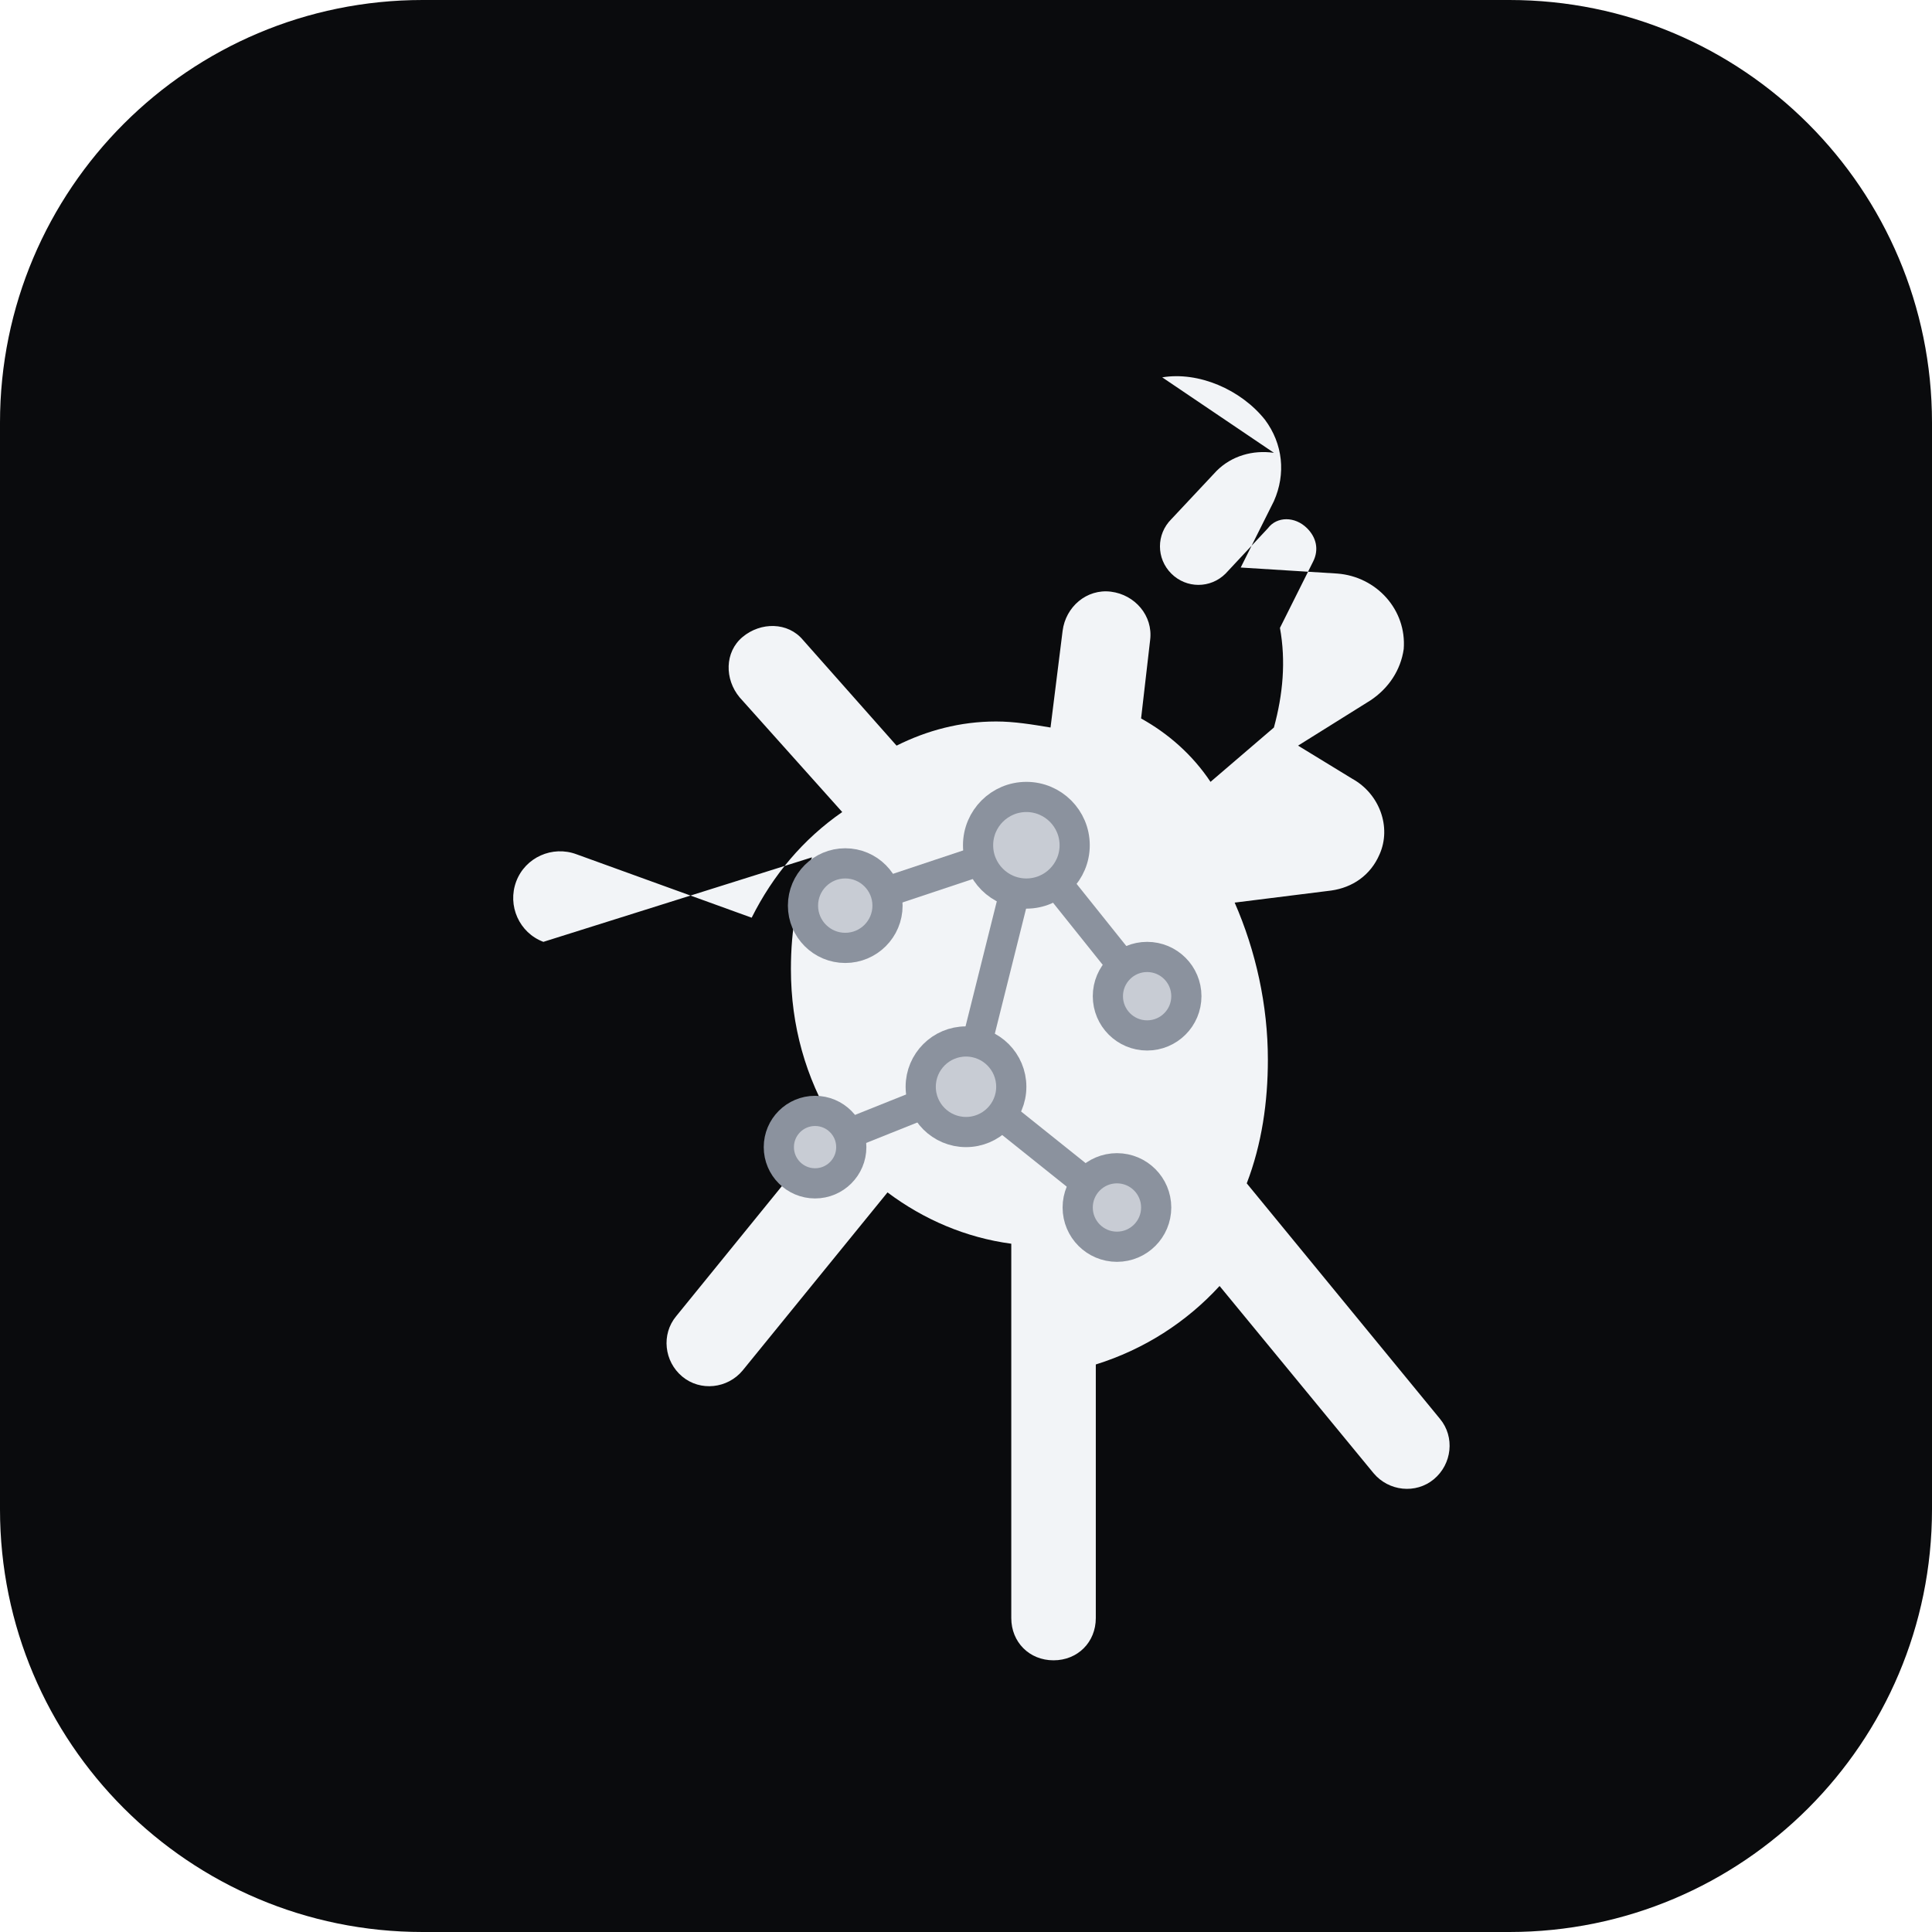
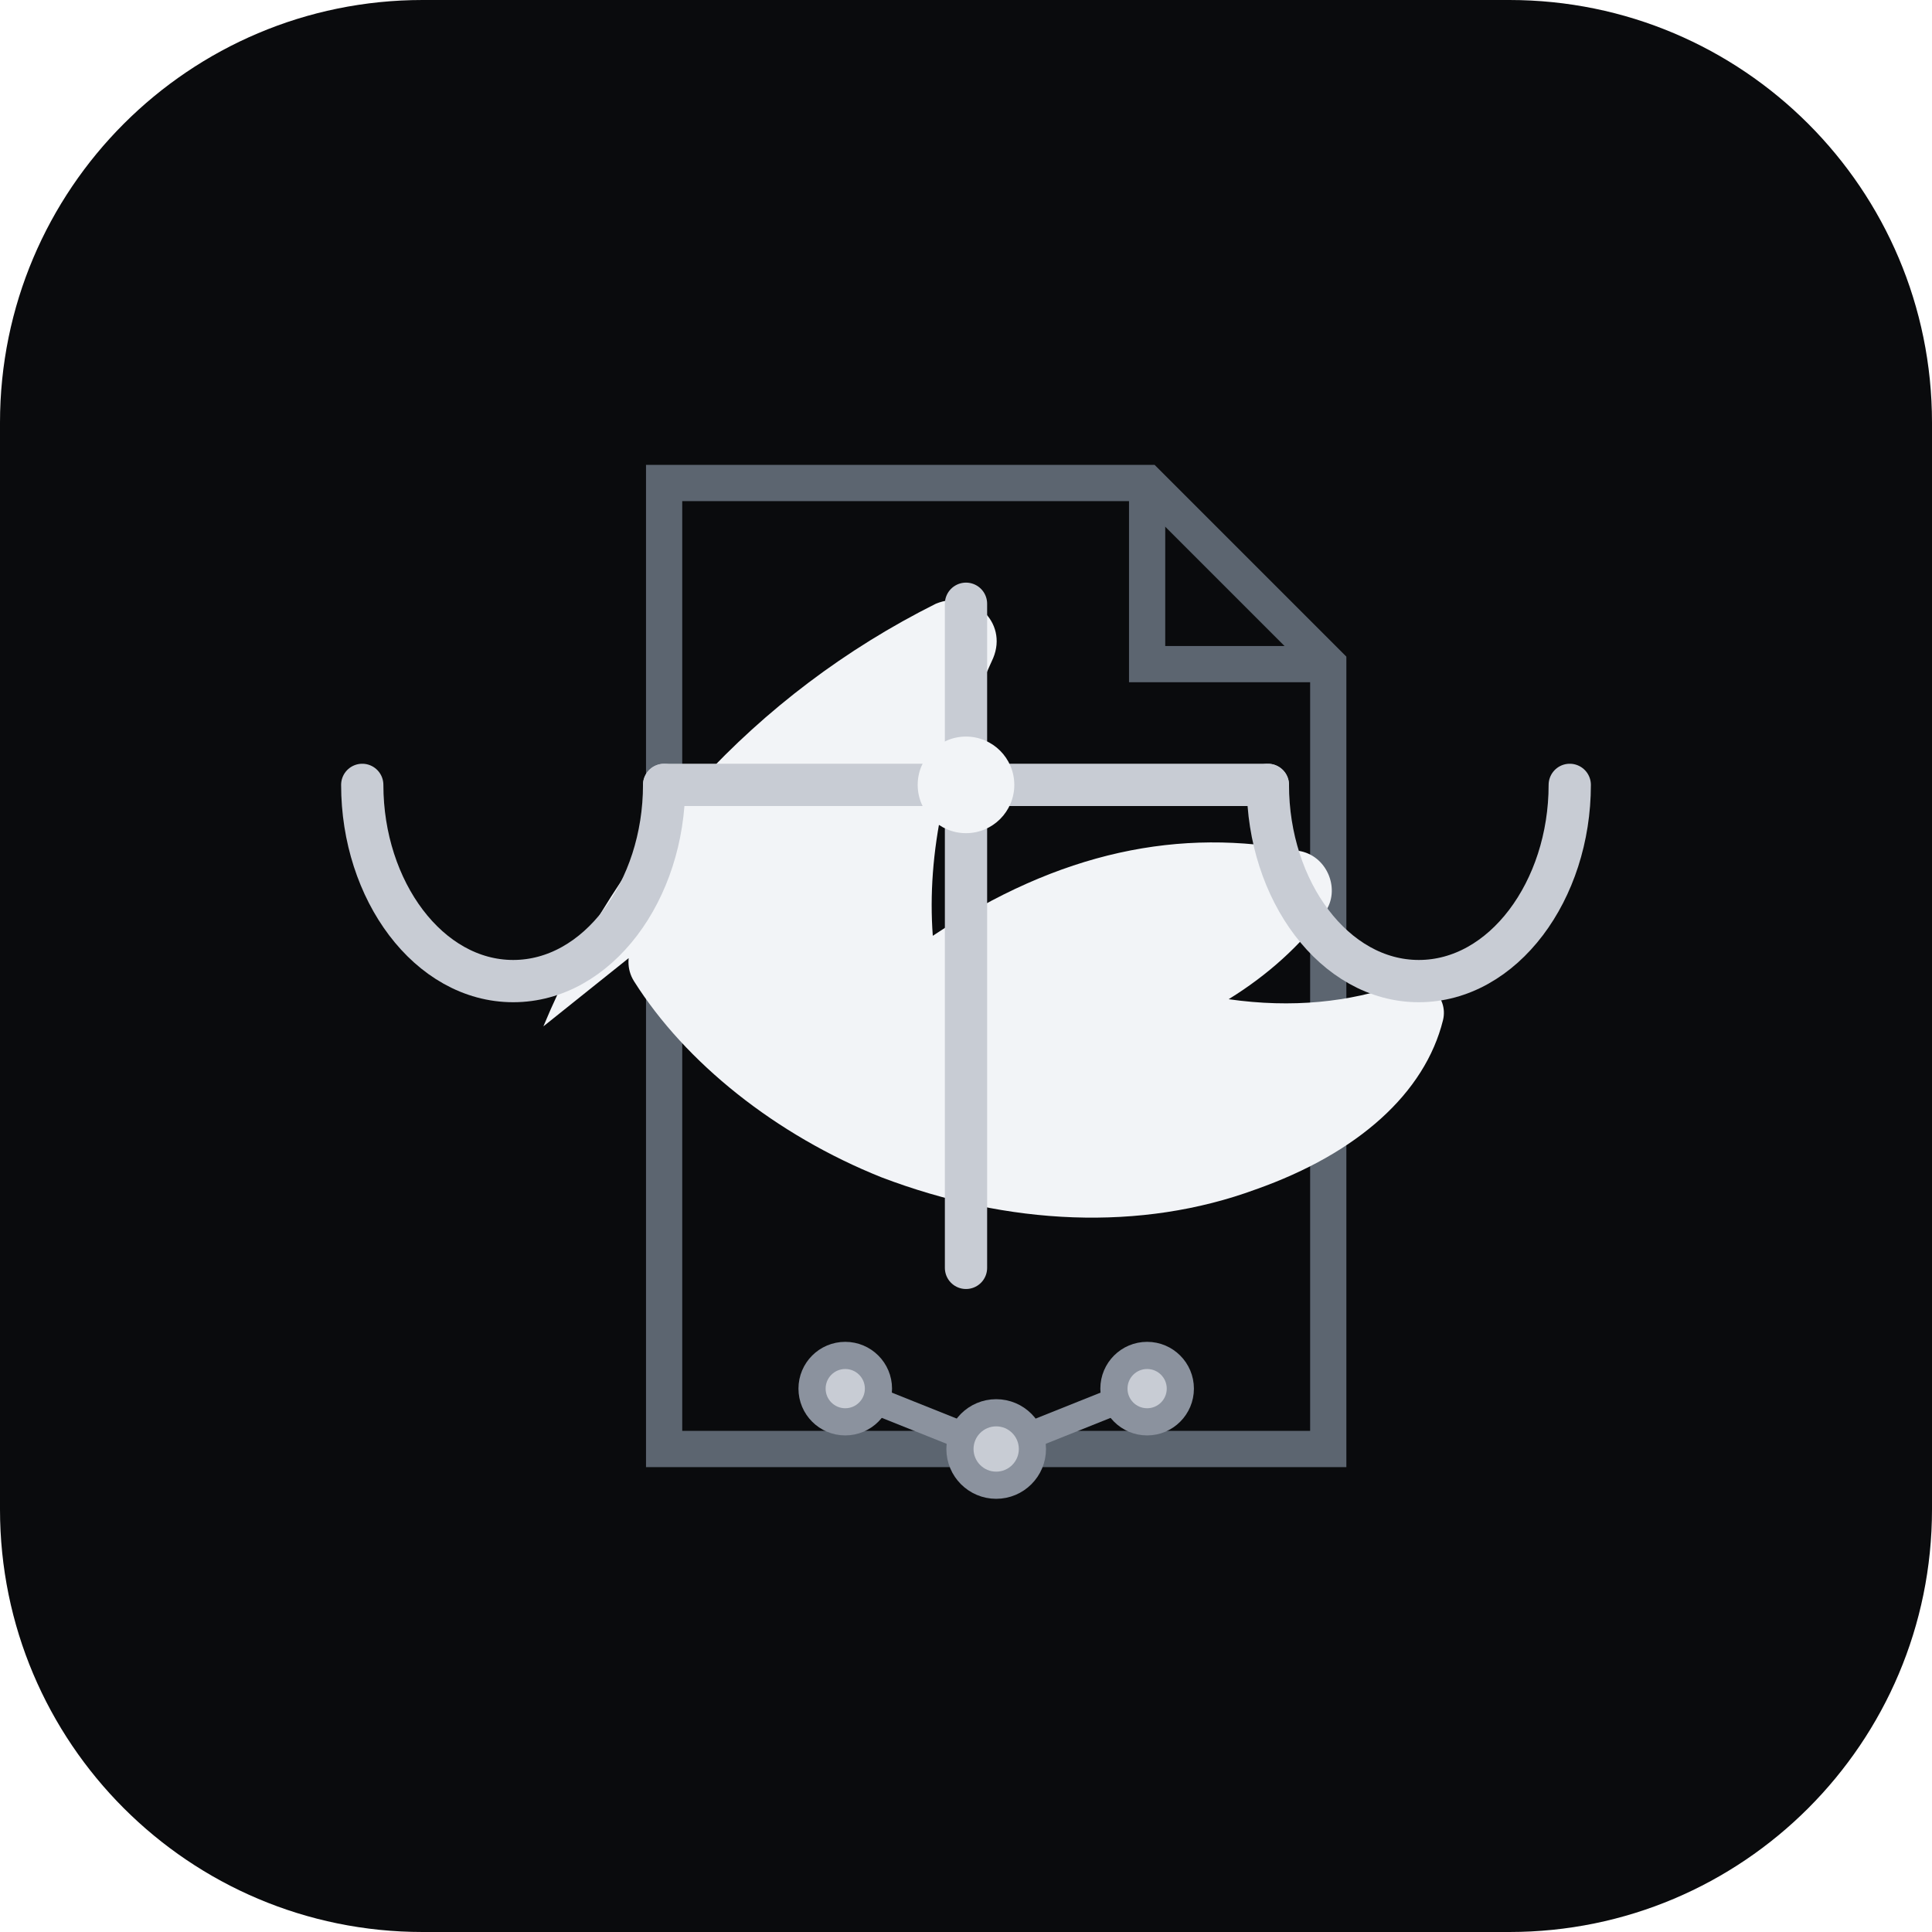
<svg xmlns="http://www.w3.org/2000/svg" viewBox="0 0 64 64" fill="none">
  <rect width="64" height="64" rx="14" fill="#0a0b0d" />
-   <path fill="#f2f4f7" d="M38.5 12.5c1.2-.2 2.6.4 3.4 1.4.6.8.7 1.8.3 2.7l-1.1 2.2 3.2.2c1.3.1 2.3 1.2 2.2 2.5-.1.7-.5 1.3-1.1 1.7l-2.4 1.5 1.8 1.1c.9.5 1.3 1.6.9 2.5-.3.7-.9 1.1-1.6 1.2l-3.2.4c.7 1.6 1.1 3.4 1.1 5.2 0 1.4-.2 2.8-.7 4.1l6.4 7.8c.5.6.4 1.5-.2 2-.6.5-1.5.4-2-.2l-5.1-6.2c-1.1 1.2-2.5 2.1-4.1 2.6v8.4c0 .8-.6 1.4-1.4 1.4s-1.4-.6-1.4-1.4V41.2c-1.5-.2-2.9-.8-4.1-1.7l-4.8 5.9c-.5.6-1.4.7-2 .2-.6-.5-.7-1.4-.2-2l5.2-6.4c-.9-1.5-1.4-3.2-1.4-5.1 0-1.3.2-2.5.7-3.7L18 31.2c-.8-.3-1.2-1.2-.9-2 .3-.8 1.2-1.2 2-.9l5.8 2.1c.7-1.4 1.7-2.6 3-3.5l-3.4-3.8c-.5-.6-.5-1.5.1-2 .6-.5 1.5-.5 2 .1l3.1 3.5c1-.5 2.1-.8 3.3-.8.6 0 1.2.1 1.8.2l.4-3.2c.1-.8.8-1.4 1.6-1.3.8.1 1.4.8 1.3 1.6l-.3 2.6c.9.5 1.7 1.2 2.3 2.1l2.1-1.8c.3-1.1.4-2.2.2-3.3l1.1-2.2c.2-.4.1-.8-.2-1.1-.4-.4-1-.4-1.3 0l-1.4 1.5c-.5.5-1.3.5-1.8 0-.5-.5-.5-1.3 0-1.8l1.5-1.6c.5-.5 1.2-.7 1.9-.6z" />
-   <g stroke="#8b929e" stroke-width="1" fill="#c8ccd4">
-     <line x1="28" y1="30" x2="34" y2="28" />
-     <line x1="34" y1="28" x2="38" y2="33" />
-     <line x1="34" y1="28" x2="32" y2="36" />
-     <line x1="32" y1="36" x2="27" y2="38" />
-     <line x1="32" y1="36" x2="37" y2="40" />
-     <circle cx="28" cy="30" r="1.4" />
-     <circle cx="34" cy="28" r="1.6" />
-     <circle cx="38" cy="33" r="1.3" />
-     <circle cx="32" cy="36" r="1.5" />
-     <circle cx="27" cy="38" r="1.2" />
-     <circle cx="37" cy="40" r="1.3" />
+   <path stroke="#5c6570" stroke-width="1.2" d="M22 16h16l6 6v26H22V16z" />
+   <path stroke="#5c6570" stroke-width="1.2" d="M38 16v6h6" />
+   <path fill="#f2f4f7" d="M18 34c2.5-6 7-11 13-14 1.2-.5 2.4.6 1.9 1.8-1.6 3.5-2.2 6.5-2 9.2 4.2-2.8 8.2-3.6 12.2-2.8.9.2 1.3 1.3.8 2-.8 1.1-1.9 2.1-3.2 2.9 2.1.3 4 .1 5.7-.5.8-.3 1.6.4 1.4 1.2-.6 2.4-2.8 4.4-6.2 5.6-3.8 1.4-8.2 1.2-12.4-.4-3.5-1.4-6.5-3.8-8.2-6.5-.5-.8.1-1.9 1-1.7z" />
+   <g stroke="#c8ccd4" stroke-width="1.4" stroke-linecap="round" fill="none">
+     <line x1="32" y1="20" x2="32" y2="42" />
+     <line x1="22" y1="26" x2="42" y2="26" />
+     <path d="M22 26c0 3.5-2.2 6.5-5 6.5S12 29.5 12 26" />
+     <path d="M42 26c0 3.5 2.2 6.5 5 6.5S52 29.5 52 26" />
+     <circle cx="32" cy="26" r="1.6" fill="#f2f4f7" stroke="none" />
+   </g>
+   <g stroke="#8b929e" stroke-width="0.9" fill="#c8ccd4">
+     <line x1="28" y1="46" x2="33" y2="48" />
+     <line x1="33" y1="48" x2="38" y2="46" />
+     <circle cx="28" cy="46" r="1.1" />
+     <circle cx="33" cy="48" r="1.2" />
+     <circle cx="38" cy="46" r="1.1" />
  </g>
</svg>
